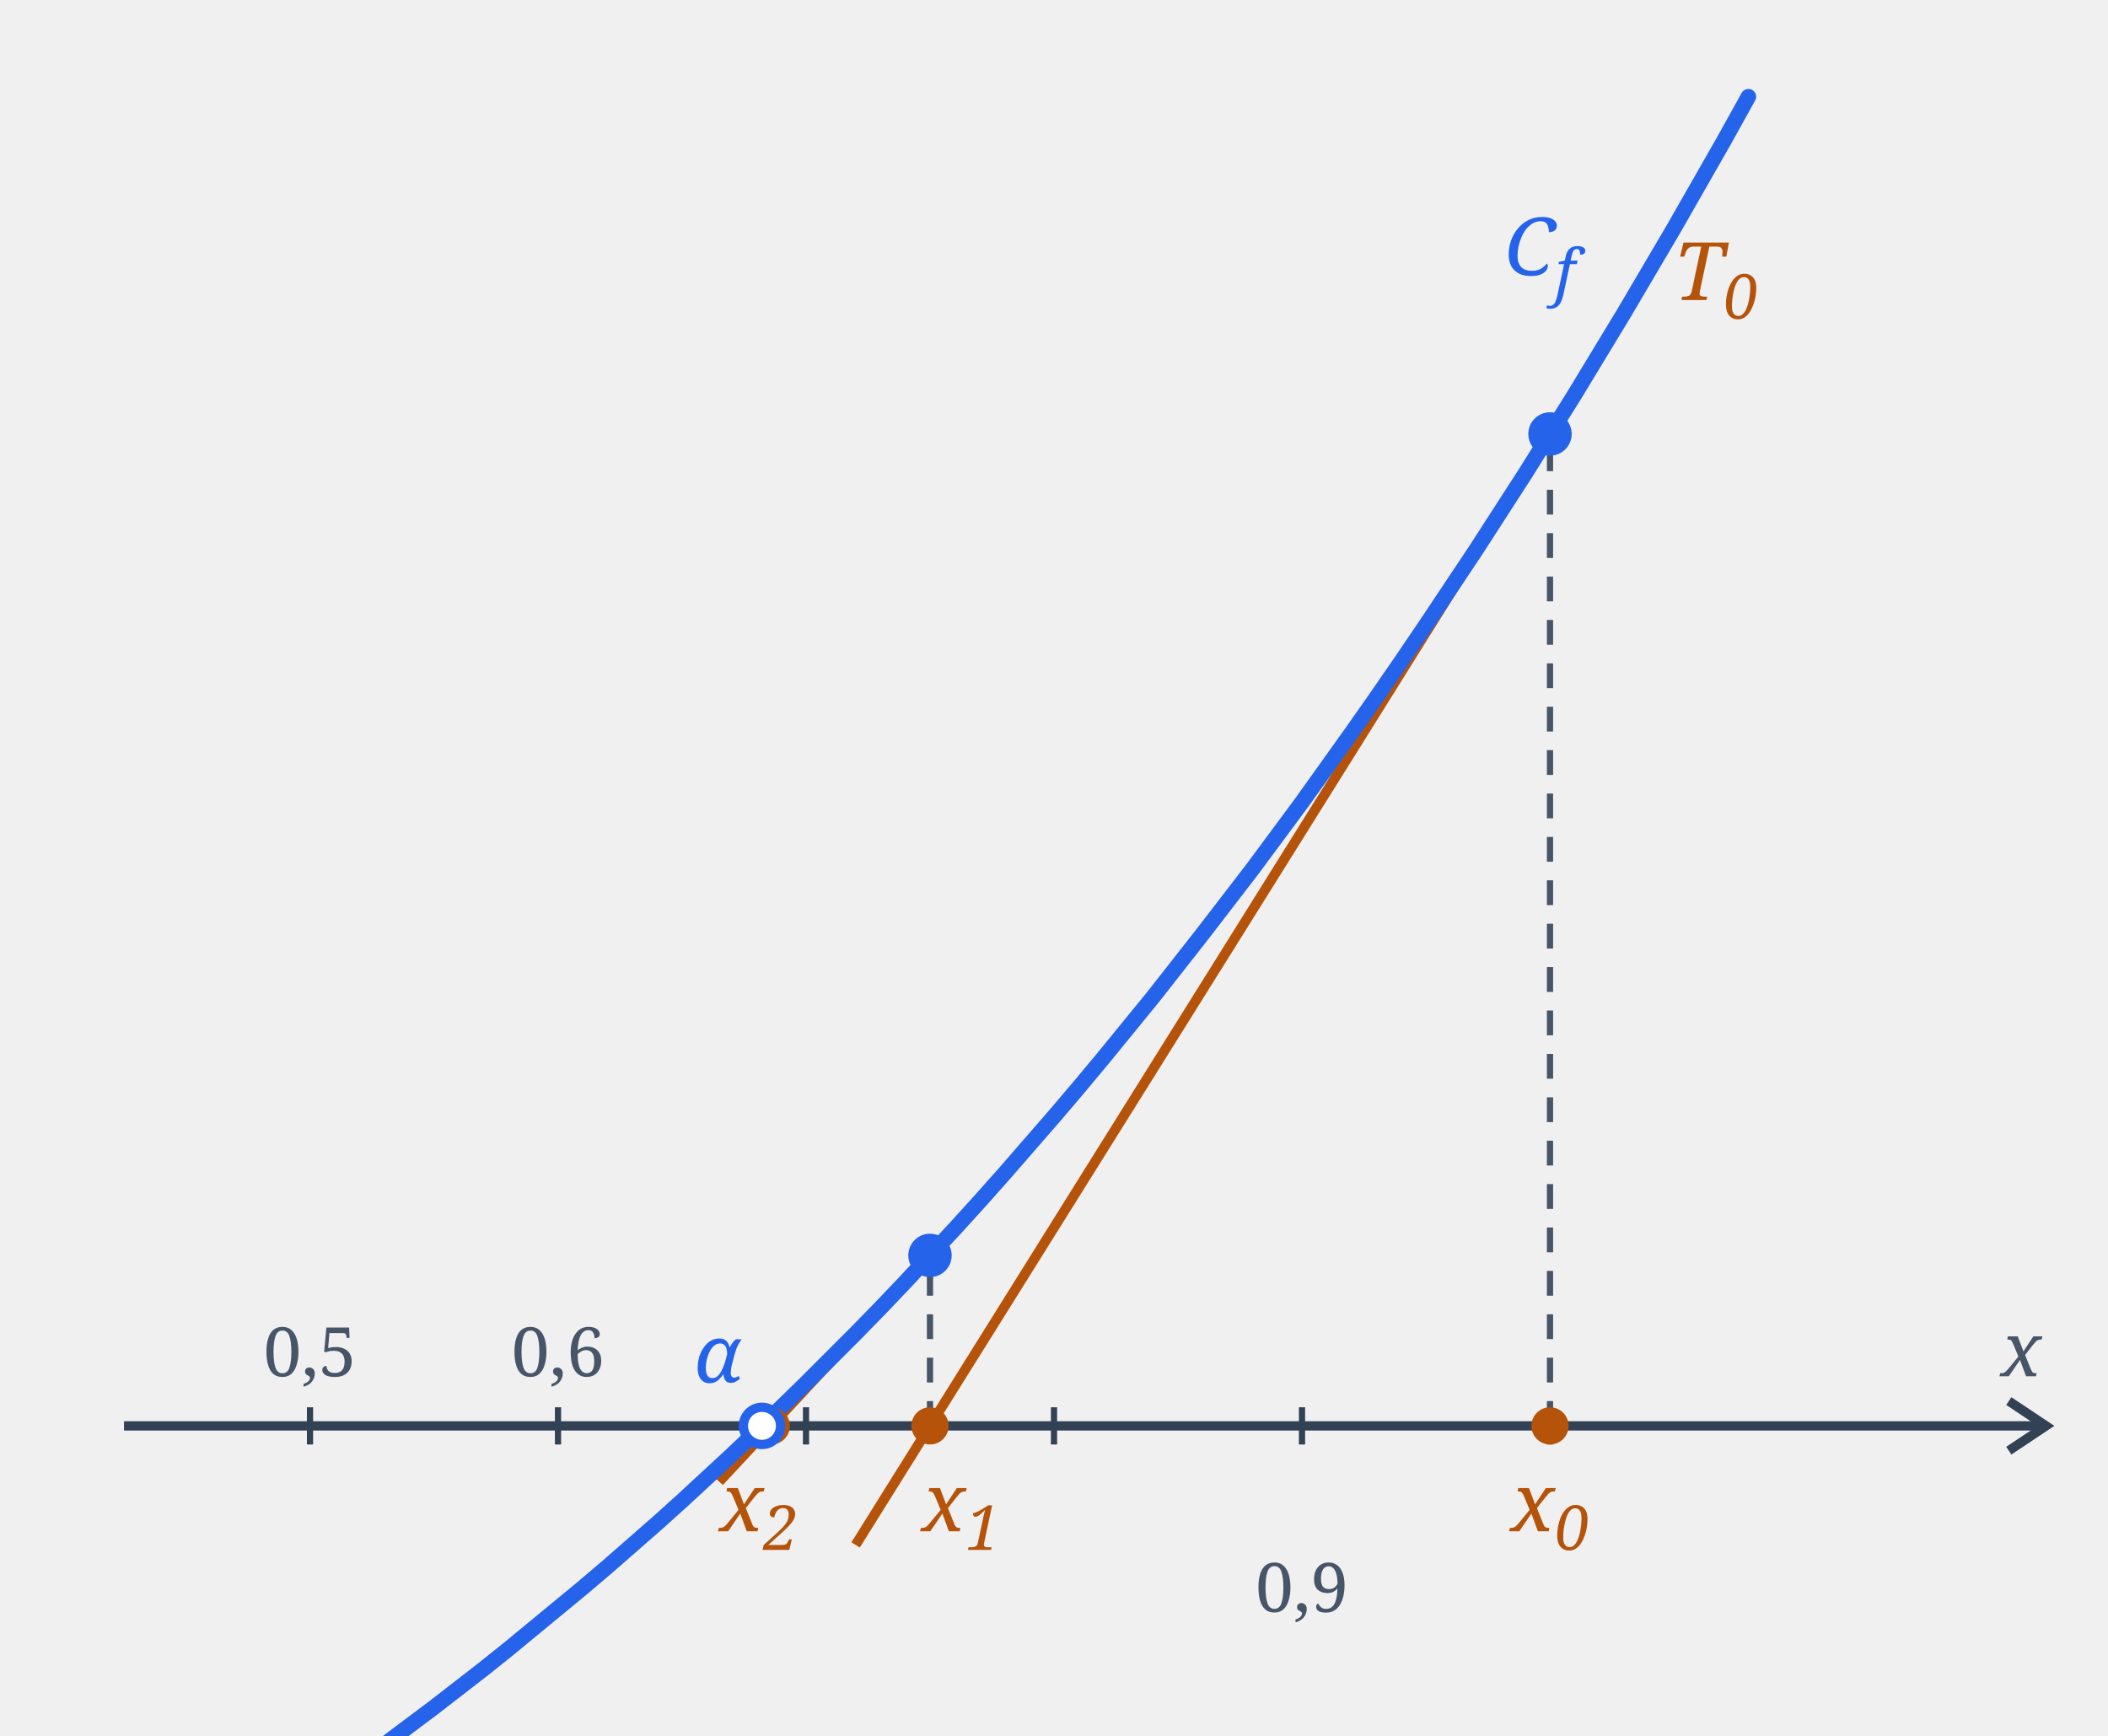
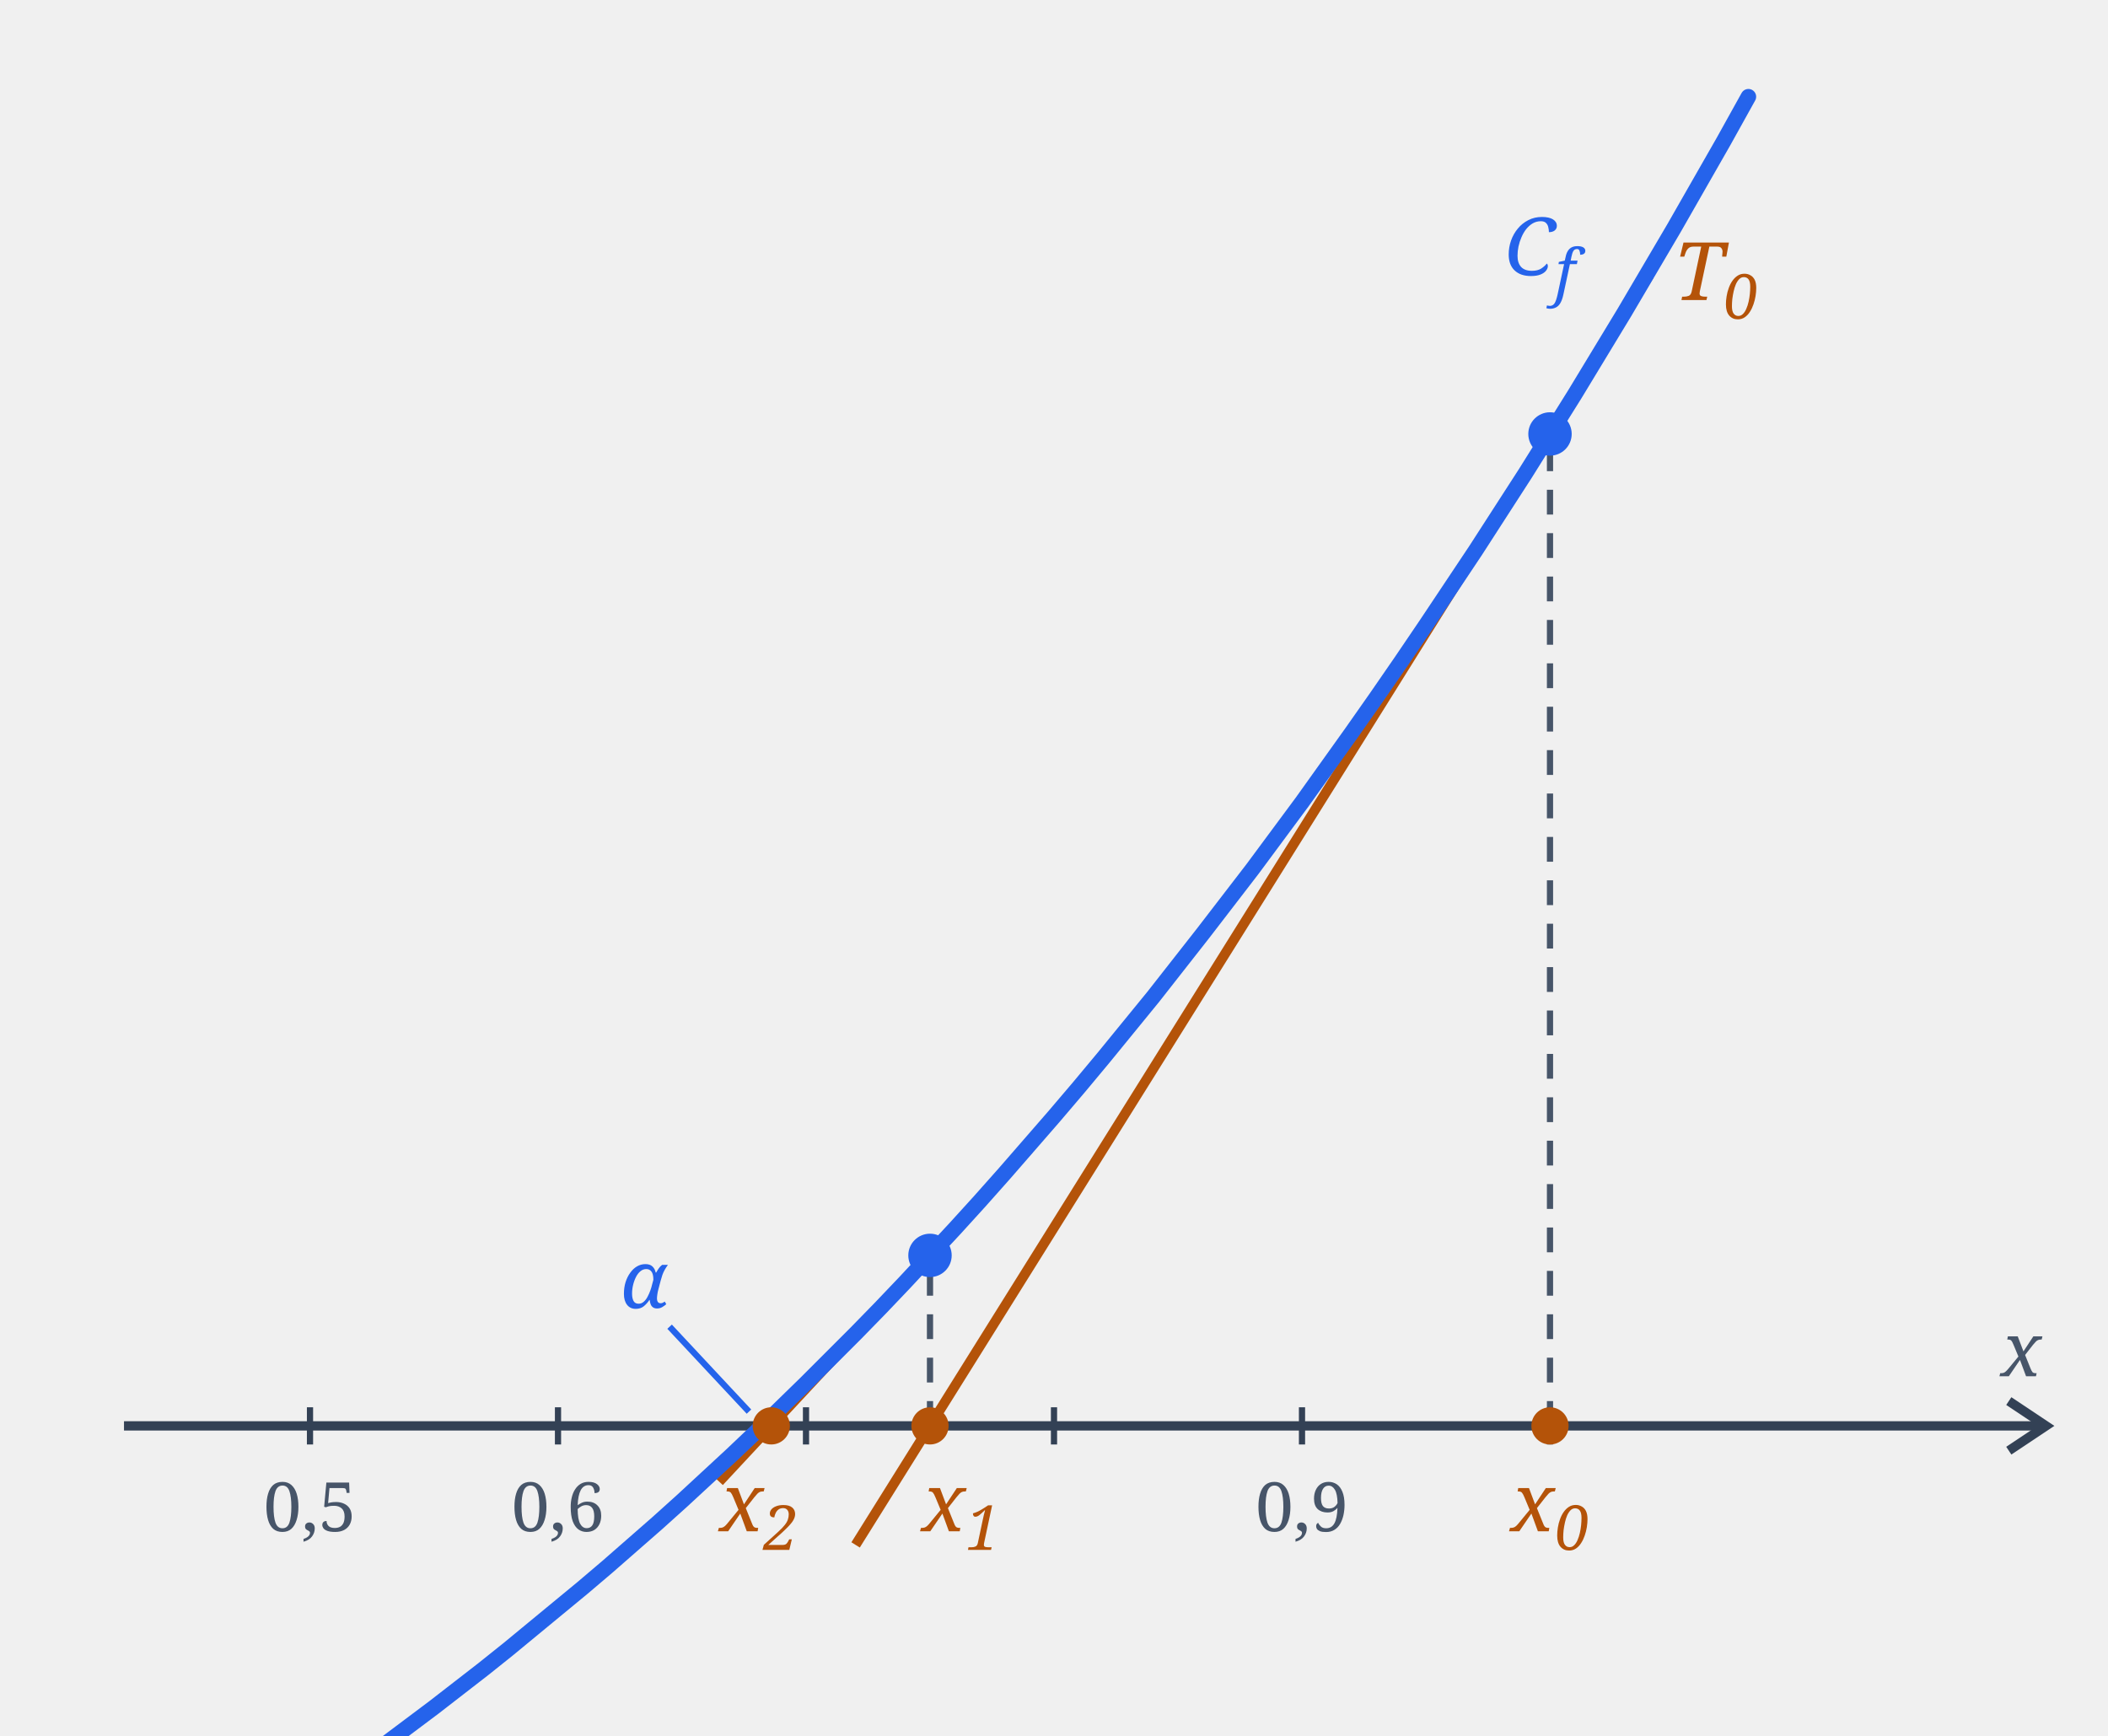
- <svg xmlns="http://www.w3.org/2000/svg" viewBox="0 0 340 280" width="340" height="280" role="img" aria-label="Agrandissement de la courbe de f(x) = x³ + x − 1 près de sa solution α, environ 0,68. Au point de la courbe d'abscisse x0 = 1, on trace la tangente T0 : elle coupe l'axe des abscisses en x1 = 0,75. Au point de la courbe d'abscisse x1, une nouvelle tangente coupe l'axe en x2, environ 0,686, déjà très proche de α.">
+ <svg xmlns="http://www.w3.org/2000/svg" viewBox="0 0 340 280" width="340" height="280" role="img" aria-label="Agrandissement de la courbe de f(x) = x³ + x − 1 près de sa solution α, environ 0,68. Au point de la courbe d'abscisse x0 = 1, on trace la tangente T0 : elle coupe l'axe des abscisses en x1 = 0,75. Au point de la courbe d'abscisse x1, une nouvelle tangente coupe l'axe en x2, environ 0,686. Le point x2 et le point où la courbe coupe l'axe, d'abscisse α, se confondent presque. Un petit trait relie l'étiquette α à ce second point.">
  <g stroke="#334155" stroke-width="1.5" fill="none">
    <line x1="20" y1="230" x2="330" y2="230" />
    <polyline points="324,226 330,230 324,234" />
  </g>
  <g stroke="#334155" stroke-width="1">
    <line x1="50" y1="227" x2="50" y2="233" />
    <line x1="90" y1="227" x2="90" y2="233" />
    <line x1="130" y1="227" x2="130" y2="233" />
    <line x1="170" y1="227" x2="170" y2="233" />
    <line x1="210" y1="227" x2="210" y2="233" />
    <line x1="250" y1="227" x2="250" y2="233" />
  </g>
-   <text x="50" y="222" font-family="Georgia,serif" font-size="11" fill="#475569" text-anchor="middle">0,5</text>
-   <text x="90" y="222" font-family="Georgia,serif" font-size="11" fill="#475569" text-anchor="middle">0,6</text>
-   <text x="210" y="260" font-family="Georgia,serif" font-size="11" fill="#475569" text-anchor="middle">0,9</text>
+   <text x="50" y="247" font-family="Georgia,serif" font-size="11" fill="#475569" text-anchor="middle">0,5</text>
+   <text x="90" y="247" font-family="Georgia,serif" font-size="11" fill="#475569" text-anchor="middle">0,6</text>
+   <text x="210" y="247" font-family="Georgia,serif" font-size="11" fill="#475569" text-anchor="middle">0,9</text>
  <text x="326" y="222" font-family="Georgia,serif" font-size="12" fill="#475569" text-anchor="middle" font-style="italic">x</text>
  <g stroke="#475569" stroke-width="1" stroke-dasharray="4 3">
    <line x1="250" y1="230" x2="250" y2="70" />
    <line x1="150" y1="230" x2="150" y2="202.5" />
  </g>
  <g stroke="#b45309" stroke-width="1.6" fill="none">
    <line x1="138" y1="249.2" x2="266" y2="44.4" />
    <line x1="116" y1="239" x2="166" y2="185.3" />
  </g>
  <polyline points="30,303.4 34,300.8 38,298.2 42,295.5 46,292.8 50,290 54,287.2 58,284.3 62,281.4 66,278.4 70,275.4 74,272.3 78,269.2 82,266 86,262.7 90,259.4 94,256.1 98,252.7 102,249.2 106,245.7 110,242.1 114,238.4 118,234.7 122,230.9 126,227 130,223.1 134,219.1 138,215.1 142,211 146,206.8 150,202.5 154,198.2 158,193.8 162,189.3 166,184.7 170,180.1 174,175.4 178,170.6 182,165.7 186,160.8 190,155.7 194,150.6 198,145.4 202,140.2 206,134.8 210,129.4 214,123.8 218,118.2 222,112.5 226,106.7 230,100.8 234,94.8 238,88.8 242,82.6 246,76.4 250,70 254,63.6 258,57 262,50.4 266,43.6 270,36.8 274,29.8 278,22.8 282,15.6" stroke="#2563eb" stroke-width="2.5" fill="none" stroke-linejoin="round" stroke-linecap="round" />
  <text x="254" y="44.4" font-family="Georgia,serif" font-size="13" fill="#2563eb" text-anchor="end" font-style="italic">C<tspan font-size="10" dy="3">f</tspan>
  </text>
  <circle cx="250" cy="70" r="3.5" fill="#2563eb" />
  <circle cx="150" cy="202.5" r="3.5" fill="#2563eb" />
  <circle cx="250" cy="230" r="3" fill="#b45309" />
  <circle cx="150" cy="230" r="3" fill="#b45309" />
  <circle cx="124.4" cy="230" r="3" fill="#b45309" />
-   <circle cx="122.9" cy="230" r="3" fill="#ffffff" stroke="#2563eb" stroke-width="1.5" />
  <text x="250" y="247" font-family="Georgia,serif" font-size="13" fill="#b45309" text-anchor="middle" font-style="italic">x<tspan font-size="10" dy="3">0</tspan>
  </text>
  <text x="155" y="247" font-family="Georgia,serif" font-size="13" fill="#b45309" text-anchor="middle" font-style="italic">x<tspan font-size="10" dy="3">1</tspan>
  </text>
  <text x="122.4" y="247" font-family="Georgia,serif" font-size="13" fill="#b45309" text-anchor="middle" font-style="italic">x<tspan font-size="10" dy="3">2</tspan>
  </text>
-   <text x="115.9" y="223" font-family="Georgia,serif" font-size="13" fill="#2563eb" text-anchor="middle" font-style="italic">α</text>
+   <line x1="108" y1="214" x2="120.8" y2="227.7" stroke="#2563eb" stroke-width="1" />
+   <text x="104" y="211" font-family="Georgia,serif" font-size="13" fill="#2563eb" text-anchor="middle" font-style="italic">α</text>
  <text x="270" y="48.4" font-family="Georgia,serif" font-size="13" fill="#b45309" text-anchor="start" font-style="italic">T<tspan font-size="10" dy="3">0</tspan>
  </text>
</svg>
